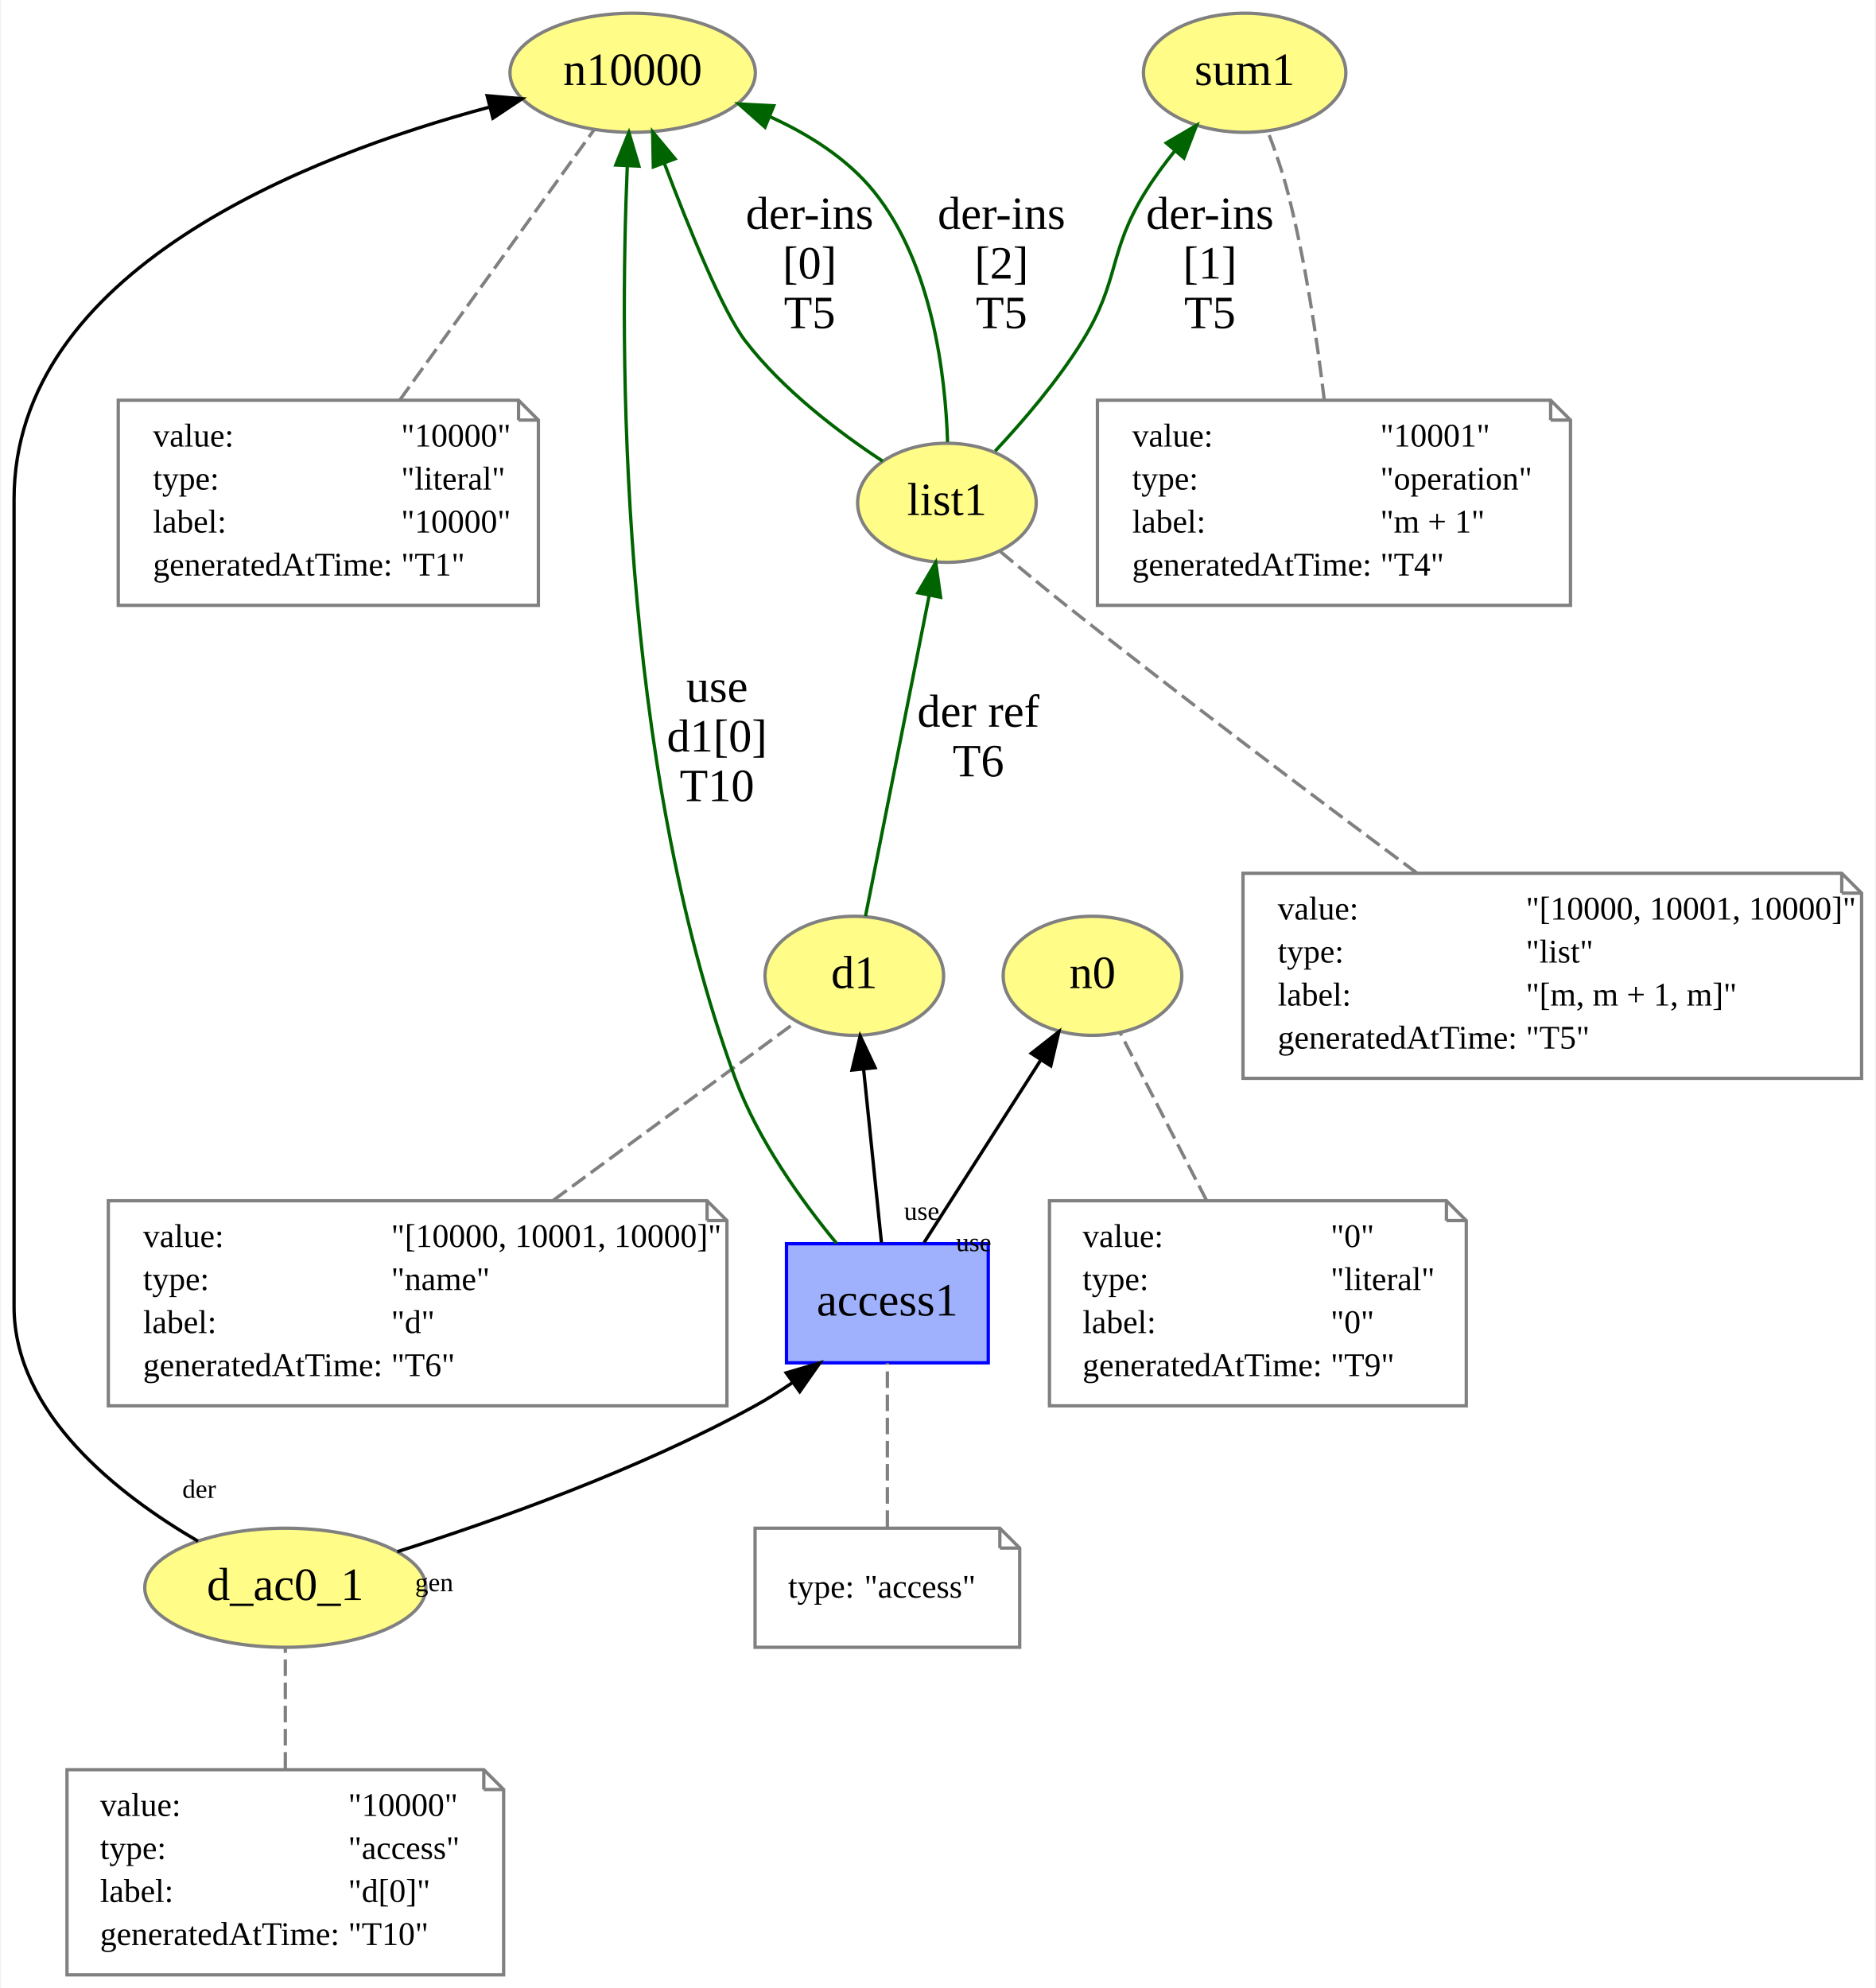
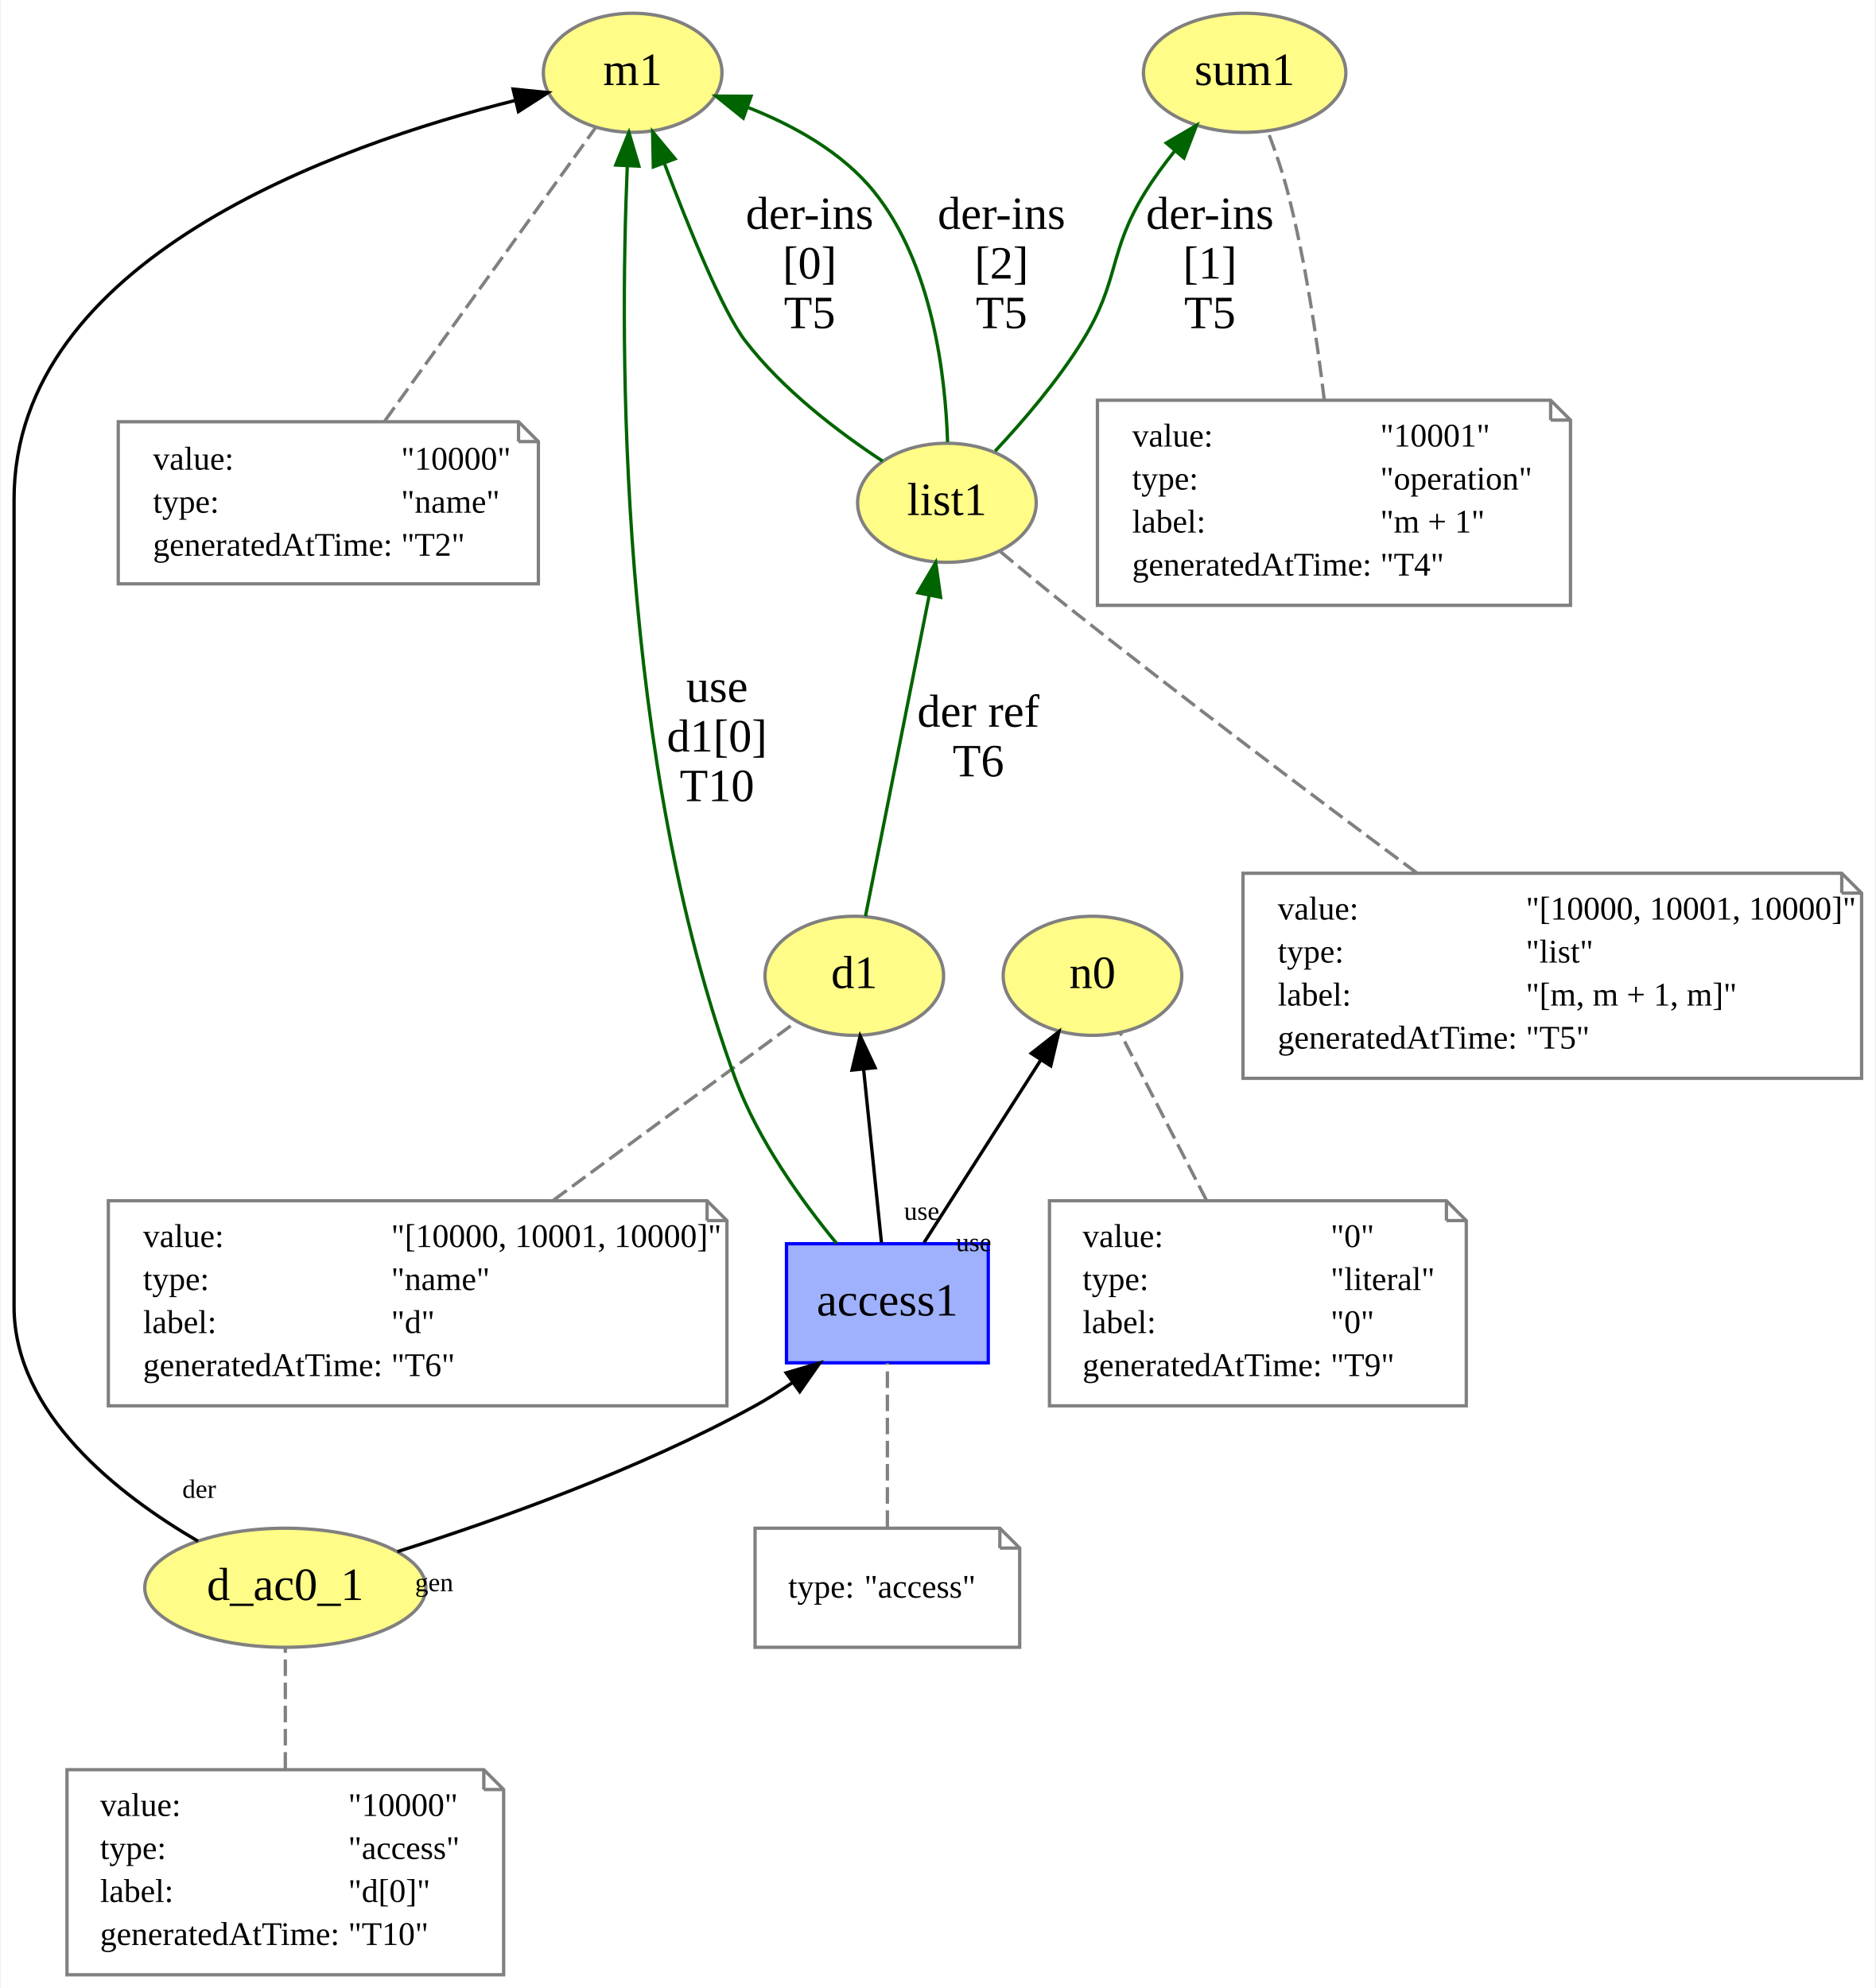
<svg xmlns="http://www.w3.org/2000/svg" xmlns:xlink="http://www.w3.org/1999/xlink" width="567pt" height="601pt" viewBox="0.00 0.00 566.50 601.00">
  <g id="graph0" class="graph" transform="scale(1 1) rotate(0) translate(4 597)">
    <polygon fill="white" stroke="none" points="-4,4 -4,-597 562.5,-597 562.5,4 -4,4" />
    <g id="node1" class="node">
      <g id="a_node1">
-         <a xlink:href="http://example.org/n10000" xlink:title="n10000">
-           <ellipse fill="#fffc87" stroke="#808080" cx="187" cy="-575" rx="37.093" ry="18" />
-           <text text-anchor="middle" x="187" y="-571.3" font-family="Times New Roman,serif" font-size="14.00">n10000</text>
+         <a xlink:href="http://example.org/m1" xlink:title="m1">
+           <ellipse fill="#fffc87" stroke="#808080" cx="187" cy="-575" rx="27" ry="18" />
+           <text text-anchor="middle" x="187" y="-571.3" font-family="Times New Roman,serif" font-size="14.00">m1</text>
        </a>
      </g>
    </g>
    <g id="node2" class="node">
-       <polygon fill="none" stroke="gray" points="152.5,-476 31.5,-476 31.5,-414 158.5,-414 158.5,-470 152.5,-476" />
-       <polyline fill="none" stroke="gray" points="152.5,-476 152.5,-470 " />
-       <polyline fill="none" stroke="gray" points="158.5,-470 152.5,-470 " />
-       <text text-anchor="start" x="42" y="-462" font-family="Times New Roman,serif" font-size="10.00">value:</text>
-       <text text-anchor="start" x="117" y="-462" font-family="Times New Roman,serif" font-size="10.00">"10000"</text>
-       <text text-anchor="start" x="42" y="-449" font-family="Times New Roman,serif" font-size="10.00">type:</text>
-       <text text-anchor="start" x="117" y="-449" font-family="Times New Roman,serif" font-size="10.00">"literal"</text>
-       <text text-anchor="start" x="42" y="-436" font-family="Times New Roman,serif" font-size="10.00">label:</text>
-       <text text-anchor="start" x="117" y="-436" font-family="Times New Roman,serif" font-size="10.00">"10000"</text>
-       <text text-anchor="start" x="42" y="-423" font-family="Times New Roman,serif" font-size="10.00">generatedAtTime:</text>
-       <text text-anchor="start" x="117" y="-423" font-family="Times New Roman,serif" font-size="10.00">"T1"</text>
+       <polygon fill="none" stroke="gray" points="152.5,-469.5 31.5,-469.5 31.5,-420.5 158.5,-420.5 158.5,-463.5 152.5,-469.5" />
+       <polyline fill="none" stroke="gray" points="152.5,-469.5 152.5,-463.5 " />
+       <polyline fill="none" stroke="gray" points="158.5,-463.5 152.5,-463.5 " />
+       <text text-anchor="start" x="42" y="-455" font-family="Times New Roman,serif" font-size="10.00">value:</text>
+       <text text-anchor="start" x="117" y="-455" font-family="Times New Roman,serif" font-size="10.00">"10000"</text>
+       <text text-anchor="start" x="42" y="-442" font-family="Times New Roman,serif" font-size="10.00">type:</text>
+       <text text-anchor="start" x="117" y="-442" font-family="Times New Roman,serif" font-size="10.00">"name"</text>
+       <text text-anchor="start" x="42" y="-429" font-family="Times New Roman,serif" font-size="10.00">generatedAtTime:</text>
+       <text text-anchor="start" x="117" y="-429" font-family="Times New Roman,serif" font-size="10.00">"T2"</text>
    </g>
    <g id="edge1" class="edge">
-       <path fill="none" stroke="gray" stroke-dasharray="5,2" d="M116.57,-476.01C134.946,-501.577 160.65,-537.339 175.385,-557.84" />
+       <path fill="none" stroke="gray" stroke-dasharray="5,2" d="M112.089,-469.776C130.692,-495.659 159.904,-536.302 175.794,-558.41" />
    </g>
    <g id="node3" class="node">
      <g id="a_node3">
        <a xlink:href="http://example.org/sum1" xlink:title="sum1">
          <ellipse fill="#fffc87" stroke="#808080" cx="372" cy="-575" rx="30.595" ry="18" />
          <text text-anchor="middle" x="372" y="-571.3" font-family="Times New Roman,serif" font-size="14.00">sum1</text>
        </a>
      </g>
    </g>
    <g id="node4" class="node">
      <polygon fill="none" stroke="gray" points="464.5,-476 327.5,-476 327.5,-414 470.5,-414 470.5,-470 464.5,-476" />
      <polyline fill="none" stroke="gray" points="464.5,-476 464.5,-470 " />
      <polyline fill="none" stroke="gray" points="470.5,-470 464.5,-470 " />
      <text text-anchor="start" x="338" y="-462" font-family="Times New Roman,serif" font-size="10.00">value:</text>
      <text text-anchor="start" x="413" y="-462" font-family="Times New Roman,serif" font-size="10.00">"10001"</text>
      <text text-anchor="start" x="338" y="-449" font-family="Times New Roman,serif" font-size="10.00">type:</text>
      <text text-anchor="start" x="413" y="-449" font-family="Times New Roman,serif" font-size="10.00">"operation"</text>
      <text text-anchor="start" x="338" y="-436" font-family="Times New Roman,serif" font-size="10.00">label:</text>
      <text text-anchor="start" x="413" y="-436" font-family="Times New Roman,serif" font-size="10.00">"m + 1"</text>
      <text text-anchor="start" x="338" y="-423" font-family="Times New Roman,serif" font-size="10.00">generatedAtTime:</text>
      <text text-anchor="start" x="413" y="-423" font-family="Times New Roman,serif" font-size="10.00">"T4"</text>
    </g>
    <g id="edge2" class="edge">
      <path fill="none" stroke="gray" stroke-dasharray="5,2" d="M396.068,-476.052C393.885,-494.422 390.344,-518.289 385,-539 383.445,-545.025 381.228,-551.454 379.065,-557.135" />
    </g>
    <g id="node5" class="node">
      <g id="a_node5">
        <a xlink:href="http://example.org/list1" xlink:title="list1">
          <ellipse fill="#fffc87" stroke="#808080" cx="282" cy="-445" rx="27" ry="18" />
          <text text-anchor="middle" x="282" y="-441.3" font-family="Times New Roman,serif" font-size="14.00">list1</text>
        </a>
      </g>
    </g>
    <g id="edge4" class="edge">
      <path fill="none" stroke="darkgreen" d="M262.553,-457.591C249.386,-466.25 232.38,-479.122 221,-494 214.254,-502.819 204.031,-527.928 196.556,-547.689" />
      <polygon fill="darkgreen" stroke="darkgreen" points="193.246,-546.55 193.033,-557.142 199.805,-548.994 193.246,-546.55" />
      <text text-anchor="middle" x="240.5" y="-527.8" font-family="Times New Roman,serif" font-size="14.00">der-ins</text>
      <text text-anchor="middle" x="240.5" y="-512.8" font-family="Times New Roman,serif" font-size="14.00">[0]</text>
      <text text-anchor="middle" x="240.5" y="-497.8" font-family="Times New Roman,serif" font-size="14.00">T5</text>
    </g>
    <g id="edge6" class="edge">
-       <path fill="none" stroke="darkgreen" d="M282.198,-463.356C281.542,-483.627 277.588,-517.162 260,-539 251.861,-549.106 240.099,-556.474 228.385,-561.766" />
-       <polygon fill="darkgreen" stroke="darkgreen" points="227.001,-558.551 219.071,-565.577 229.652,-565.029 227.001,-558.551" />
+       <path fill="none" stroke="darkgreen" d="M282.198,-463.356C281.542,-483.627 277.588,-517.162 260,-539 250.352,-550.979 235.612,-559.113 221.897,-564.499" />
+       <polygon fill="darkgreen" stroke="darkgreen" points="220.431,-561.306 212.179,-567.952 222.774,-567.902 220.431,-561.306" />
      <text text-anchor="middle" x="298.5" y="-527.8" font-family="Times New Roman,serif" font-size="14.00">der-ins</text>
      <text text-anchor="middle" x="298.5" y="-512.8" font-family="Times New Roman,serif" font-size="14.00">[2]</text>
      <text text-anchor="middle" x="298.5" y="-497.8" font-family="Times New Roman,serif" font-size="14.00">T5</text>
    </g>
    <g id="edge5" class="edge">
      <path fill="none" stroke="darkgreen" d="M296.579,-460.628C305.058,-469.689 315.514,-481.878 323,-494 334.407,-512.471 330.577,-520.538 342,-539 344.6,-543.203 347.691,-547.414 350.886,-551.386" />
      <polygon fill="darkgreen" stroke="darkgreen" points="348.319,-553.77 357.462,-559.122 353.652,-549.236 348.319,-553.77" />
      <text text-anchor="middle" x="361.5" y="-527.8" font-family="Times New Roman,serif" font-size="14.00">der-ins</text>
      <text text-anchor="middle" x="361.5" y="-512.8" font-family="Times New Roman,serif" font-size="14.00">[1]</text>
      <text text-anchor="middle" x="361.5" y="-497.8" font-family="Times New Roman,serif" font-size="14.00">T5</text>
    </g>
    <g id="node6" class="node">
      <polygon fill="none" stroke="gray" points="552.5,-333 371.5,-333 371.5,-271 558.5,-271 558.5,-327 552.5,-333" />
      <polyline fill="none" stroke="gray" points="552.5,-333 552.5,-327 " />
      <polyline fill="none" stroke="gray" points="558.5,-327 552.5,-327 " />
      <text text-anchor="start" x="382" y="-319" font-family="Times New Roman,serif" font-size="10.00">value:</text>
      <text text-anchor="start" x="457" y="-319" font-family="Times New Roman,serif" font-size="10.00">"[10000, 10001, 10000]"</text>
      <text text-anchor="start" x="382" y="-306" font-family="Times New Roman,serif" font-size="10.00">type:</text>
      <text text-anchor="start" x="457" y="-306" font-family="Times New Roman,serif" font-size="10.00">"list"</text>
      <text text-anchor="start" x="382" y="-293" font-family="Times New Roman,serif" font-size="10.00">label:</text>
      <text text-anchor="start" x="457" y="-293" font-family="Times New Roman,serif" font-size="10.00">"[m, m + 1, m]"</text>
      <text text-anchor="start" x="382" y="-280" font-family="Times New Roman,serif" font-size="10.00">generatedAtTime:</text>
      <text text-anchor="start" x="457" y="-280" font-family="Times New Roman,serif" font-size="10.00">"T5"</text>
    </g>
    <g id="edge3" class="edge">
      <path fill="none" stroke="gray" stroke-dasharray="5,2" d="M424.043,-333.107C394.329,-355.146 353.322,-385.973 318,-414 311.372,-419.259 304.188,-425.196 297.993,-430.393" />
    </g>
    <g id="node7" class="node">
      <g id="a_node7">
        <a xlink:href="http://example.org/d1" xlink:title="d1">
          <ellipse fill="#fffc87" stroke="#808080" cx="254" cy="-302" rx="27" ry="18" />
          <text text-anchor="middle" x="254" y="-298.3" font-family="Times New Roman,serif" font-size="14.00">d1</text>
        </a>
      </g>
    </g>
    <g id="edge8" class="edge">
      <path fill="none" stroke="darkgreen" d="M257.377,-320.008C262.15,-344.039 270.916,-388.185 276.599,-416.8" />
      <polygon fill="darkgreen" stroke="darkgreen" points="273.23,-417.805 278.611,-426.932 280.096,-416.442 273.23,-417.805" />
      <text text-anchor="middle" x="291.5" y="-377.3" font-family="Times New Roman,serif" font-size="14.00">der ref</text>
      <text text-anchor="middle" x="291.5" y="-362.3" font-family="Times New Roman,serif" font-size="14.00">T6</text>
    </g>
    <g id="node8" class="node">
      <polygon fill="none" stroke="gray" points="209.5,-234 28.5,-234 28.5,-172 215.5,-172 215.5,-228 209.5,-234" />
      <polyline fill="none" stroke="gray" points="209.5,-234 209.5,-228 " />
      <polyline fill="none" stroke="gray" points="215.5,-228 209.5,-228 " />
      <text text-anchor="start" x="39" y="-220" font-family="Times New Roman,serif" font-size="10.00">value:</text>
      <text text-anchor="start" x="114" y="-220" font-family="Times New Roman,serif" font-size="10.00">"[10000, 10001, 10000]"</text>
      <text text-anchor="start" x="39" y="-207" font-family="Times New Roman,serif" font-size="10.00">type:</text>
      <text text-anchor="start" x="114" y="-207" font-family="Times New Roman,serif" font-size="10.00">"name"</text>
      <text text-anchor="start" x="39" y="-194" font-family="Times New Roman,serif" font-size="10.00">label:</text>
      <text text-anchor="start" x="114" y="-194" font-family="Times New Roman,serif" font-size="10.00">"d"</text>
      <text text-anchor="start" x="39" y="-181" font-family="Times New Roman,serif" font-size="10.00">generatedAtTime:</text>
      <text text-anchor="start" x="114" y="-181" font-family="Times New Roman,serif" font-size="10.00">"T6"</text>
    </g>
    <g id="edge7" class="edge">
      <path fill="none" stroke="gray" stroke-dasharray="5,2" d="M163.042,-234.16C187.714,-252.29 217.843,-274.43 236.478,-288.124" />
    </g>
    <g id="node9" class="node">
      <g id="a_node9">
        <a xlink:href="http://example.org/n0" xlink:title="n0">
          <ellipse fill="#fffc87" stroke="#808080" cx="326" cy="-302" rx="27" ry="18" />
          <text text-anchor="middle" x="326" y="-298.3" font-family="Times New Roman,serif" font-size="14.00">n0</text>
        </a>
      </g>
    </g>
    <g id="node10" class="node">
      <polygon fill="none" stroke="gray" points="433,-234 313,-234 313,-172 439,-172 439,-228 433,-234" />
      <polyline fill="none" stroke="gray" points="433,-234 433,-228 " />
      <polyline fill="none" stroke="gray" points="439,-228 433,-228 " />
      <text text-anchor="start" x="323" y="-220" font-family="Times New Roman,serif" font-size="10.00">value:</text>
      <text text-anchor="start" x="398" y="-220" font-family="Times New Roman,serif" font-size="10.00">"0"</text>
      <text text-anchor="start" x="323" y="-207" font-family="Times New Roman,serif" font-size="10.00">type:</text>
      <text text-anchor="start" x="398" y="-207" font-family="Times New Roman,serif" font-size="10.00">"literal"</text>
      <text text-anchor="start" x="323" y="-194" font-family="Times New Roman,serif" font-size="10.00">label:</text>
      <text text-anchor="start" x="398" y="-194" font-family="Times New Roman,serif" font-size="10.00">"0"</text>
      <text text-anchor="start" x="323" y="-181" font-family="Times New Roman,serif" font-size="10.00">generatedAtTime:</text>
      <text text-anchor="start" x="398" y="-181" font-family="Times New Roman,serif" font-size="10.00">"T9"</text>
    </g>
    <g id="edge9" class="edge">
      <path fill="none" stroke="gray" stroke-dasharray="5,2" d="M360.454,-234.16C351.854,-250.844 341.503,-270.924 334.406,-284.693" />
    </g>
    <g id="node11" class="node">
      <g id="a_node11">
        <a xlink:href="http://example.org/d_ac0_1" xlink:title="d_ac0_1">
          <ellipse fill="#fffc87" stroke="#808080" cx="82" cy="-117" rx="42.494" ry="18" />
          <text text-anchor="middle" x="82" y="-113.3" font-family="Times New Roman,serif" font-size="14.00">d_ac0_1</text>
        </a>
      </g>
    </g>
    <g id="edge16" class="edge">
-       <path fill="none" stroke="black" d="M55.603,-131.084C31.632,-145.04 0,-169.596 0,-202 0,-202 0,-202 0,-446 0,-515.259 88.43,-549.793 143.669,-564.609" />
-       <polygon fill="black" stroke="black" points="143.012,-568.054 153.568,-567.15 144.752,-561.274 143.012,-568.054" />
+       <path fill="none" stroke="black" d="M55.603,-131.084C31.632,-145.04 0,-169.596 0,-202 0,-202 0,-202 0,-446 0,-518.627 97.238,-553.07 151.477,-566.632" />
+       <polygon fill="black" stroke="black" points="150.851,-570.081 161.391,-568.999 152.477,-563.272 150.851,-570.081" />
      <text text-anchor="middle" x="55.964" y="-144.179" font-family="Times New Roman,serif" font-size="8.00">der</text>
    </g>
    <g id="node13" class="node">
      <g id="a_node13">
        <a xlink:href="http://example.org/access1" xlink:title="access1">
          <polygon fill="#9fb1fc" stroke="#0000ff" points="294.5,-221 233.5,-221 233.5,-185 294.5,-185 294.5,-221" />
          <text text-anchor="middle" x="264" y="-199.3" font-family="Times New Roman,serif" font-size="14.00">access1</text>
        </a>
      </g>
    </g>
    <g id="edge15" class="edge">
      <path fill="none" stroke="black" d="M115.879,-127.919C145.408,-137.248 188.884,-152.659 224,-172 227.764,-174.073 231.567,-176.466 235.255,-178.978" />
      <polygon fill="black" stroke="black" points="233.412,-181.964 243.575,-184.959 237.499,-176.28 233.412,-181.964" />
      <text text-anchor="middle" x="126.998" y="-115.951" font-family="Times New Roman,serif" font-size="8.00">gen</text>
    </g>
    <g id="node12" class="node">
      <polygon fill="none" stroke="gray" points="142,-62 16,-62 16,-0 148,-0 148,-56 142,-62" />
      <polyline fill="none" stroke="gray" points="142,-62 142,-56 " />
      <polyline fill="none" stroke="gray" points="148,-56 142,-56 " />
      <text text-anchor="start" x="26" y="-48" font-family="Times New Roman,serif" font-size="10.00">value:</text>
      <text text-anchor="start" x="101" y="-48" font-family="Times New Roman,serif" font-size="10.00">"10000"</text>
      <text text-anchor="start" x="26" y="-35" font-family="Times New Roman,serif" font-size="10.00">type:</text>
      <text text-anchor="start" x="101" y="-35" font-family="Times New Roman,serif" font-size="10.00">"access"</text>
      <text text-anchor="start" x="26" y="-22" font-family="Times New Roman,serif" font-size="10.00">label:</text>
      <text text-anchor="start" x="101" y="-22" font-family="Times New Roman,serif" font-size="10.00">"d[0]"</text>
      <text text-anchor="start" x="26" y="-9" font-family="Times New Roman,serif" font-size="10.00">generatedAtTime:</text>
      <text text-anchor="start" x="101" y="-9" font-family="Times New Roman,serif" font-size="10.00">"T10"</text>
    </g>
    <g id="edge10" class="edge">
      <path fill="none" stroke="gray" stroke-dasharray="5,2" d="M82,-62.326C82,-74.544 82,-88.195 82,-98.672" />
    </g>
    <g id="edge14" class="edge">
      <path fill="none" stroke="darkgreen" d="M248.642,-221.108C238.114,-233.896 224.855,-252.324 218,-271 182.542,-367.596 183.078,-492.414 185.375,-546.736" />
      <polygon fill="darkgreen" stroke="darkgreen" points="181.888,-547.107 185.863,-556.927 188.88,-546.771 181.888,-547.107" />
      <text text-anchor="middle" x="212.5" y="-384.8" font-family="Times New Roman,serif" font-size="14.00">use</text>
      <text text-anchor="middle" x="212.5" y="-369.8" font-family="Times New Roman,serif" font-size="14.00">d1[0]</text>
      <text text-anchor="middle" x="212.5" y="-354.8" font-family="Times New Roman,serif" font-size="14.00">T10</text>
    </g>
    <g id="edge12" class="edge">
      <path fill="none" stroke="black" d="M262.212,-221.342C260.719,-235.825 258.563,-256.737 256.835,-273.501" />
      <polygon fill="black" stroke="black" points="253.316,-273.502 255.772,-283.808 260.279,-274.22 253.316,-273.502" />
      <text text-anchor="middle" x="274.365" y="-228.234" font-family="Times New Roman,serif" font-size="8.00">use</text>
    </g>
    <g id="edge13" class="edge">
      <path fill="none" stroke="black" d="M275.084,-221.342C284.932,-236.748 299.429,-259.429 310.438,-276.652" />
      <polygon fill="black" stroke="black" points="307.499,-278.554 315.834,-285.094 313.397,-274.784 307.499,-278.554" />
      <text text-anchor="middle" x="290.069" y="-218.765" font-family="Times New Roman,serif" font-size="8.00">use</text>
    </g>
    <g id="node14" class="node">
      <polygon fill="none" stroke="gray" points="298,-135 224,-135 224,-99 304,-99 304,-129 298,-135" />
      <polyline fill="none" stroke="gray" points="298,-135 298,-129 " />
      <polyline fill="none" stroke="gray" points="304,-129 298,-129 " />
      <text text-anchor="start" x="234" y="-114" font-family="Times New Roman,serif" font-size="10.00">type:</text>
      <text text-anchor="start" x="257" y="-114" font-family="Times New Roman,serif" font-size="10.00">"access"</text>
    </g>
    <g id="edge11" class="edge">
      <path fill="none" stroke="gray" stroke-dasharray="5,2" d="M264,-135.405C264,-149.917 264,-170.479 264,-184.905" />
    </g>
  </g>
</svg>
